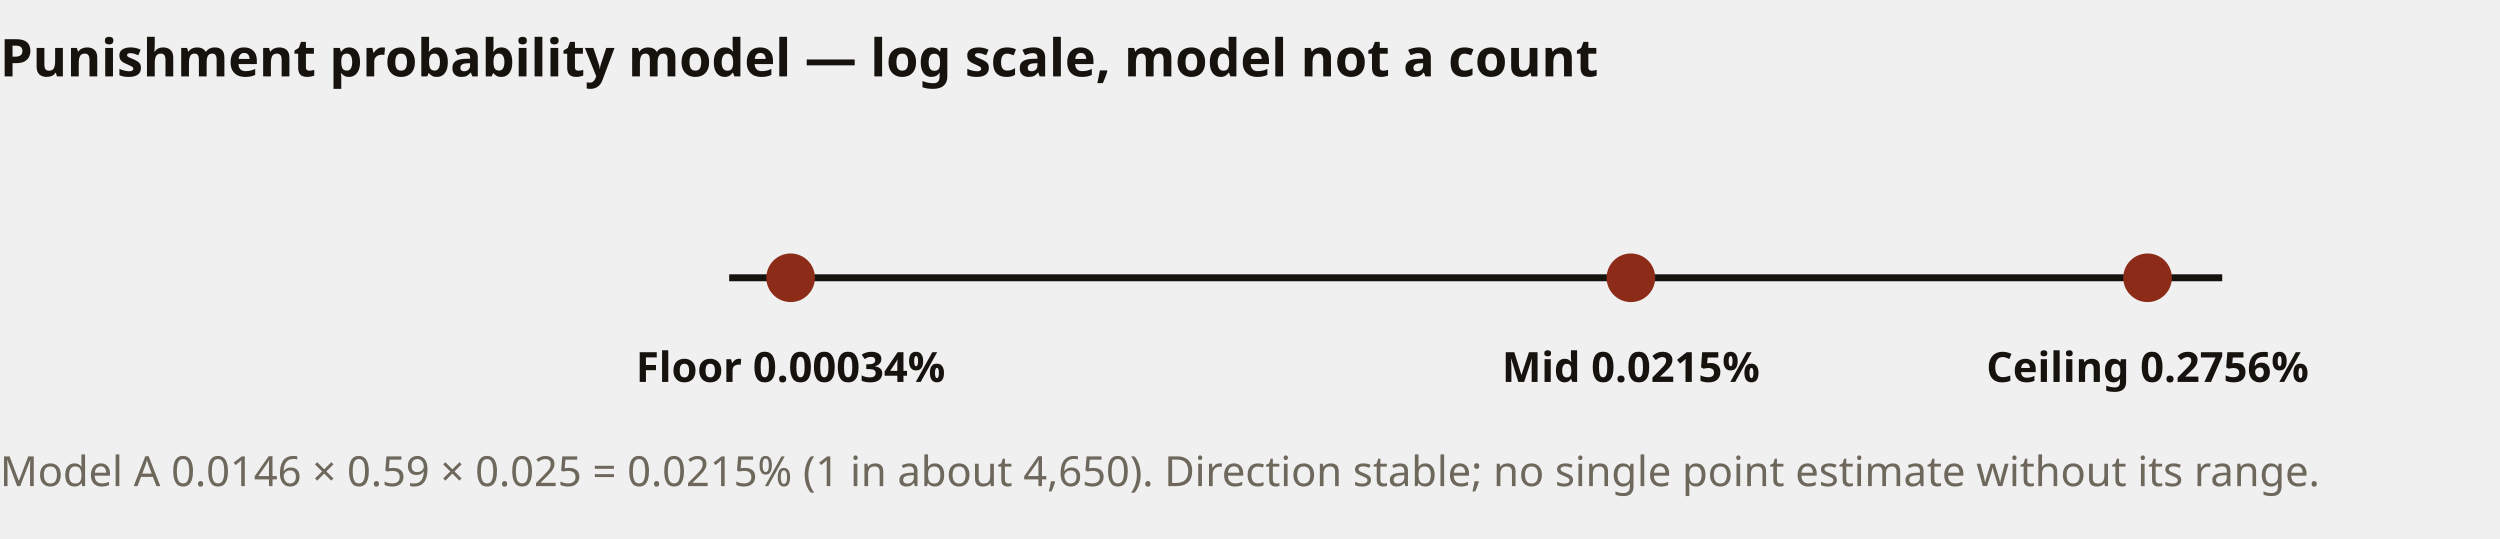
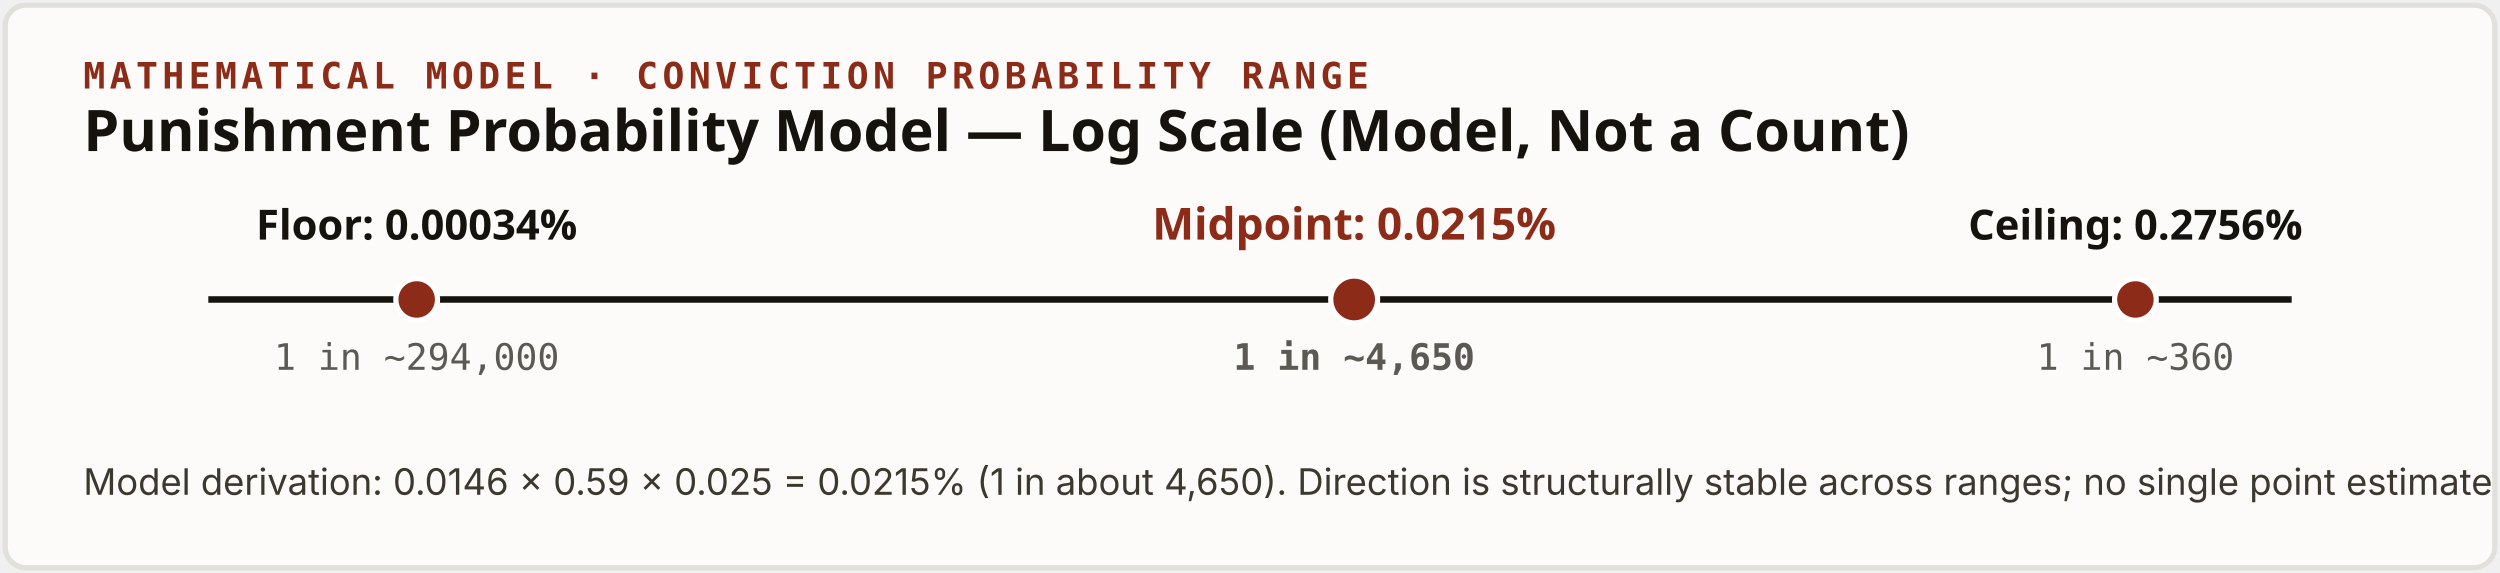
- <svg xmlns="http://www.w3.org/2000/svg" viewBox="0 0 720 155" role="img" aria-label="Punishment probability model range on a log scale">
-   <text x="0" y="22" font-family="system-ui, sans-serif" font-size="15" font-weight="700" fill="#16130f">Punishment probability model — log scale, model not a count</text>
-   <line x1="210" y1="80" x2="640" y2="80" stroke="#16130f" stroke-width="2" />
-   <circle cx="227.7" cy="80" r="7" fill="#8c2b18" />
-   <text x="227.7" y="110" text-anchor="middle" font-family="system-ui, sans-serif" font-size="12" font-weight="700" fill="#16130f">Floor 0.00034%</text>
-   <circle cx="469.7" cy="80" r="7" fill="#8c2b18" />
-   <text x="469.7" y="110" text-anchor="middle" font-family="system-ui, sans-serif" font-size="12" font-weight="700" fill="#16130f">Mid 0.0215%</text>
-   <circle cx="618.5" cy="80" r="7" fill="#8c2b18" />
-   <text x="618.5" y="110" text-anchor="middle" font-family="system-ui, sans-serif" font-size="12" font-weight="700" fill="#16130f">Ceiling 0.2756%</text>
-   <text x="0" y="140" font-family="system-ui, sans-serif" font-size="12" fill="#6d675c">Model A 0.0146 × 0.59 × 0.025 = 0.0215% (1 in about 4,650). Direction stable; no single point estimate without its range.</text>
+ <svg xmlns="http://www.w3.org/2000/svg" viewBox="0 0 960 220" role="img" aria-labelledby="model-title model-desc">
+   <defs>
+     <style>
+       .kicker { font-family: "Space Mono", ui-monospace, monospace; font-size: 14px; font-weight: 700; fill: #8c2b18; letter-spacing: 0.12em; text-transform: uppercase; }
+       .title { font-family: "Space Grotesk", system-ui, sans-serif; font-size: 22px; font-weight: 700; fill: #16130f; }
+       .point-title { font-family: "Space Grotesk", system-ui, sans-serif; font-size: 16px; font-weight: 700; fill: #16130f; text-anchor: middle; }
+       .point-title--highlight { font-family: "Space Grotesk", system-ui, sans-serif; font-size: 17px; font-weight: 700; fill: #8c2b18; text-anchor: middle; }
+       .point-sub { font-family: "Space Mono", ui-monospace, monospace; font-size: 14px; fill: #5c5954; text-anchor: middle; }
+       .note { font-family: system-ui, -apple-system, sans-serif; font-size: 14px; fill: #3d382f; }
+     </style>
+   </defs>
+   <rect x="2" y="2" width="956" height="216" rx="8" fill="#fcfbf9" stroke="#e2e0dc" stroke-width="2" />
+   <text x="32" y="34" class="kicker">MATHEMATICAL MODEL · CONVICTION PROBABILITY RANGE</text>
+   <text x="32" y="58" class="title">Punishment Probability Model — Log Scale (Model, Not a Count)</text>
+   <line x1="80" y1="115" x2="880" y2="115" stroke="#16130f" stroke-width="2.5" />
+   <circle cx="160" cy="115" r="8" fill="#8c2b18" stroke="#ffffff" stroke-width="2" />
+   <text x="160" y="92" class="point-title">Floor: 0.00034%</text>
+   <text x="160" y="142" class="point-sub">1 in ~294,000</text>
+   <circle cx="520" cy="115" r="9" fill="#8c2b18" stroke="#ffffff" stroke-width="2" />
+   <text x="520" y="92" class="point-title--highlight">Midpoint: 0.0215%</text>
+   <text x="520" y="142" class="point-sub" font-weight="700">1 in ~4,650</text>
+   <circle cx="820" cy="115" r="8" fill="#8c2b18" stroke="#ffffff" stroke-width="2" />
+   <text x="820" y="92" class="point-title">Ceiling: 0.2756%</text>
+   <text x="820" y="142" class="point-sub">1 in ~360</text>
+   <text x="32" y="190" class="note">Model derivation: 0.0146 × 0.59 × 0.025 = 0.0215% (1 in about 4,650). Direction is structurally stable across ranges; no single point estimate without its bounds.</text>
</svg>
